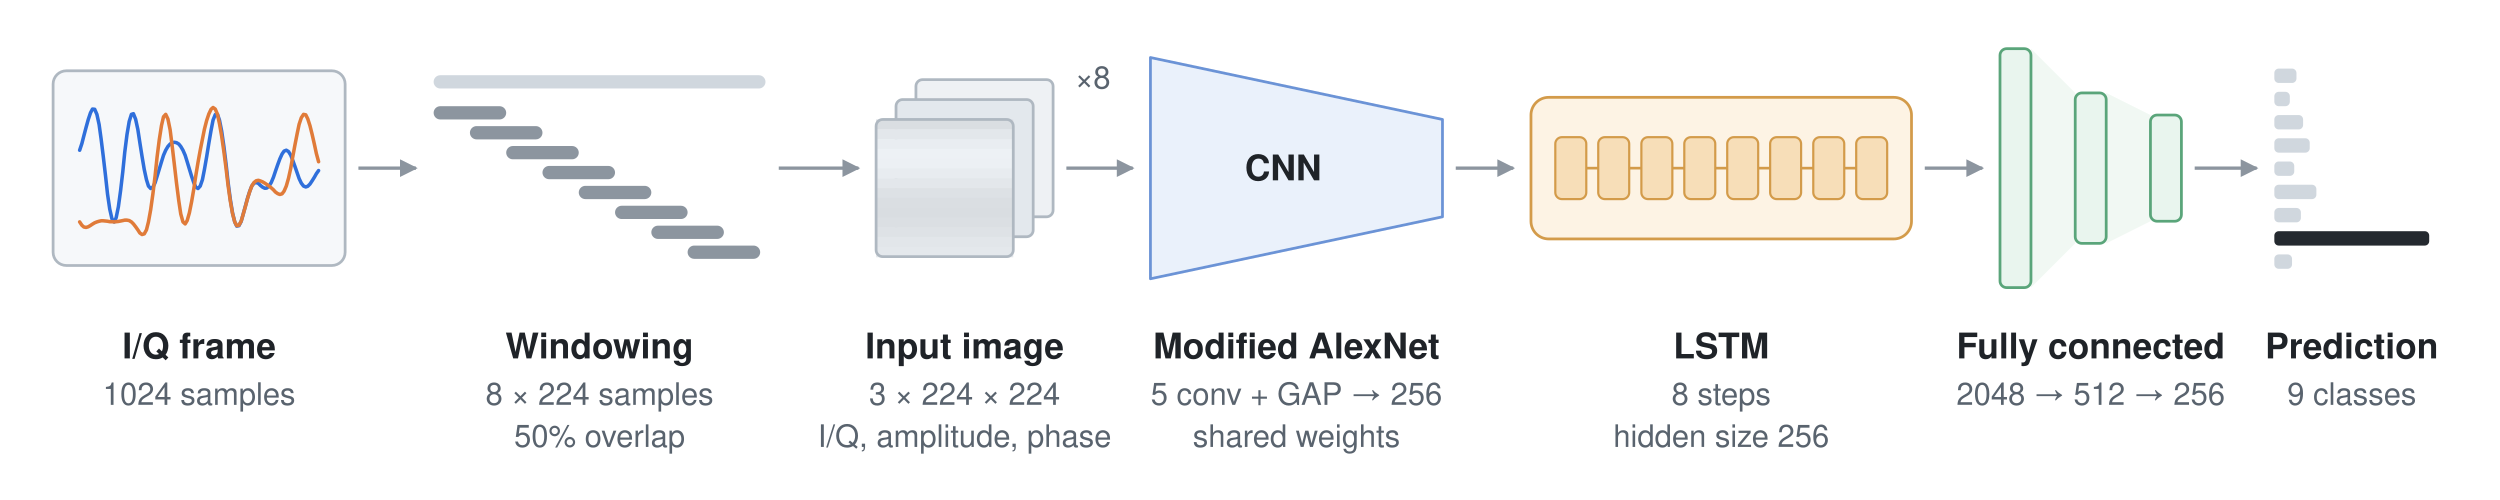
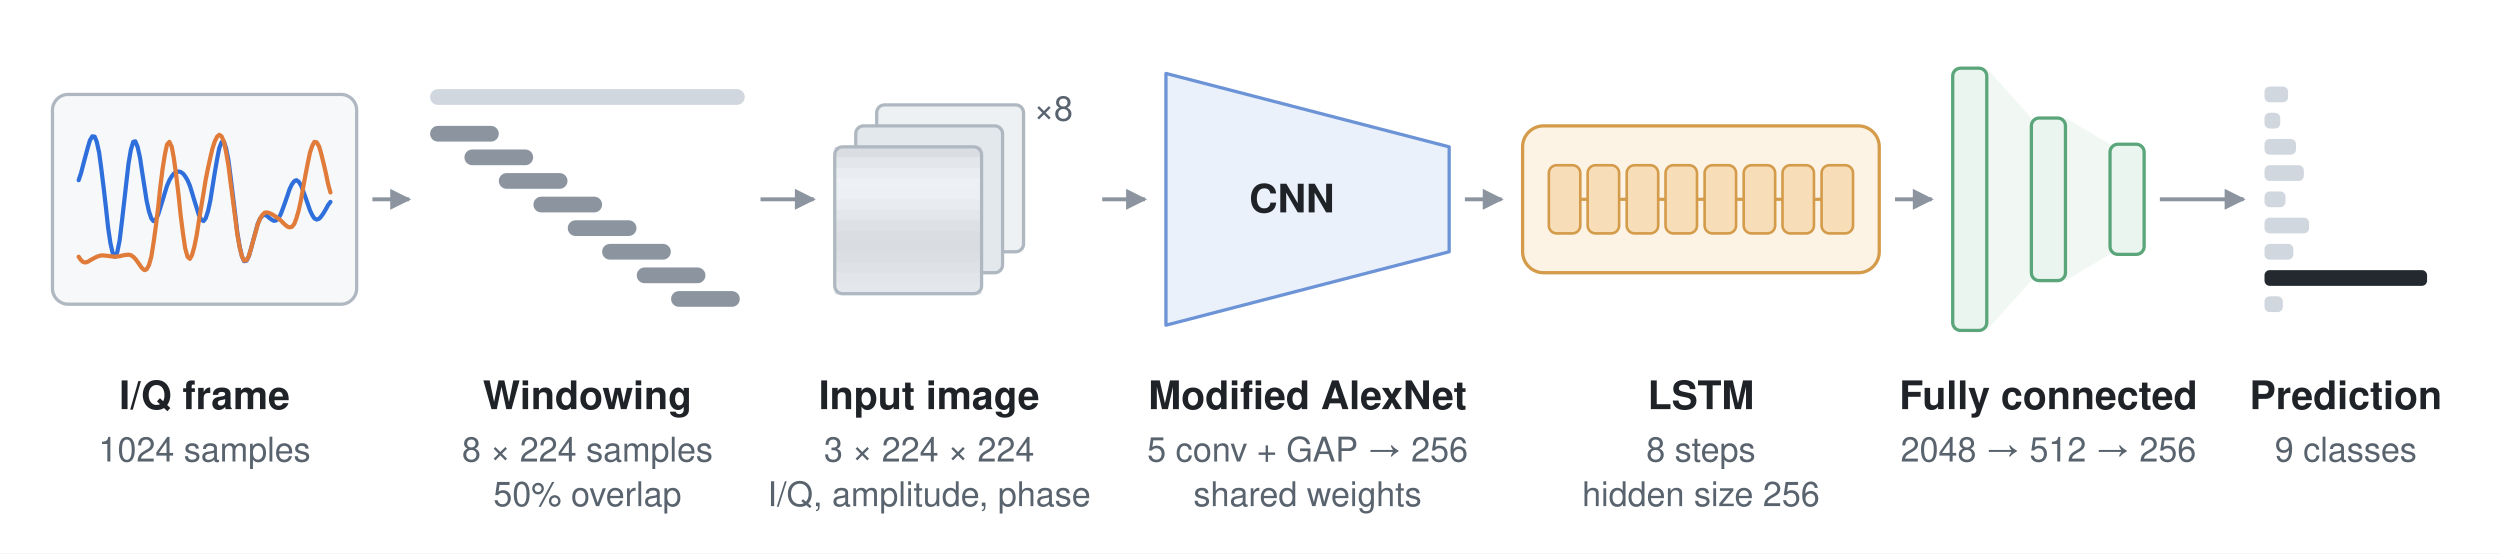
- <svg xmlns="http://www.w3.org/2000/svg" width="1130" height="226" viewBox="0 64 1130 226" role="img" aria-labelledby="title">
+ <svg xmlns="http://www.w3.org/2000/svg" width="953.3" height="211" viewBox="0 0 953.3 211" role="img" aria-labelledby="title">
  <defs>
    <marker id="arrow" viewBox="0 0 10 10" refX="9" refY="5" markerWidth="8" markerHeight="8" markerUnits="userSpaceOnUse" orient="auto">
      <path d="M0,0 L10,5 L0,10 z" fill="#8c959f" />
    </marker>
    <style>
text { font-family: "Helvetica Neue", Helvetica, Arial, sans-serif; text-anchor: middle; }
- .t { font-size: 16px; font-weight: 600; fill: #1f2328; }
- .d { font-size: 14px; fill: #59636e; }
+ .t { font-size: 15px; font-weight: 600; fill: #1f2328; }
+ .d { font-size: 13px; fill: #59636e; }
</style>
  </defs>
-   <rect x="0" y="64" width="1130" height="226" fill="#fff" />
-   <rect x="24" y="96" width="132" height="88" rx="6" fill="#f6f8fa" stroke="#afb8c1" stroke-width="1.25" />
-   <polyline points="36,131.9 37,128.9 37.9,125.4 38.9,121.6 39.9,118 40.9,115 41.8,113.3 42.8,113.4 43.8,115.7 44.8,120.3 45.7,126.8 46.7,134.9 47.7,143.5 48.6,151.7 49.6,158.5 50.6,162.9 51.6,164.3 52.5,162.4 53.5,157.5 54.5,150.2 55.5,141.6 56.4,132.7 57.4,124.8 58.4,118.9 59.4,115.7 60.3,115.4 61.3,117.9 62.3,122.5 63.2,128.4 64.2,134.7 65.2,140.6 66.2,145.2 67.1,148.1 68.1,149.2 69.1,148.6 70.1,146.6 71,143.7 72,140.4 73,137.1 73.9,134.2 74.9,131.9 75.9,130.2 76.9,129.1 77.8,128.5 78.8,128.3 79.8,128.5 80.8,129.1 81.7,130.2 82.7,131.9 83.7,134.2 84.6,137.1 85.6,140.4 86.6,143.7 87.6,146.6 88.5,148.6 89.5,149.2 90.5,148.1 91.5,145.2 92.4,140.6 93.4,134.9 94.4,128.7 95.4,122.9 96.3,118.3 97.3,115.8 98.3,115.7 99.2,118.3 100.2,123.3 101.2,130.2 102.2,138.3 103.1,146.5 104.1,154.1 105.1,160.2 106.1,164.3 107,166.2 108,166 109,164.1 109.9,160.9 110.9,157.2 111.9,153.5 112.9,150.4 113.8,148.1 114.8,146.8 115.8,146.5 116.8,146.9 117.7,147.8 118.7,148.6 119.7,149.1 120.6,149 121.6,148.1 122.6,146.5 123.6,144.1 124.5,141.4 125.5,138.5 126.5,135.8 127.5,133.6 128.4,132.3 129.4,131.9 130.4,132.5 131.4,134.1 132.3,136.4 133.3,139.2 134.3,142.1 135.2,144.7 136.2,146.8 137.2,148.1 138.2,148.5 139.1,148.2 140.1,147.2 141.1,145.7 142.1,144.1 143,142.5 144,141.1" fill="none" stroke="#2f6fdb" stroke-width="1.6" stroke-linejoin="round" stroke-linecap="round" />
-   <polyline points="36,164.3 37,165.8 37.9,166.6 38.9,166.8 39.9,166.5 40.9,165.9 41.8,165.3 42.8,164.7 43.8,164.3 44.8,164 45.7,163.8 46.7,163.8 47.7,163.9 48.6,164 49.6,164.2 50.6,164.2 51.6,164.3 52.5,164.2 53.5,164.1 54.5,163.9 55.5,163.7 56.4,163.5 57.4,163.5 58.4,163.7 59.4,164.3 60.3,165.2 61.3,166.5 62.3,167.9 63.2,169.3 64.2,170 65.2,169.7 66.2,167.9 67.1,164.3 68.1,158.8 69.1,151.7 70.1,143.5 71,135 72,127.1 73,120.7 73.9,116.8 74.9,115.7 75.9,117.8 76.9,122.7 77.8,129.8 78.8,138.3 79.8,146.9 80.8,154.7 81.7,160.7 82.7,164.3 83.7,165.2 84.6,163.7 85.6,160.2 86.6,155.2 87.6,149.4 88.5,143.4 89.5,137.4 90.5,131.9 91.5,126.9 92.4,122.4 93.4,118.5 94.4,115.5 95.4,113.4 96.3,112.6 97.3,113.3 98.3,115.7 99.2,119.9 100.2,125.6 101.2,132.6 102.2,140.3 103.1,147.9 104.1,154.9 105.1,160.5 106.1,164.3 107,166 108,165.8 109,164 109.9,160.9 110.9,157.4 111.9,153.7 112.9,150.5 113.8,148.1 114.8,146.5 115.8,145.7 116.8,145.5 117.7,145.8 118.7,146.2 119.7,146.8 120.6,147.4 121.6,148.1 122.6,148.9 123.6,149.8 124.5,150.8 125.5,151.5 126.5,151.9 127.5,151.6 128.4,150.4 129.4,148.1 130.4,144.6 131.4,140.1 132.3,135 133.3,129.6 134.3,124.5 135.2,120.2 136.2,117.2 137.2,115.7 138.2,115.9 139.1,117.7 140.1,120.8 141.1,124.8 142.1,129.2 143,133.4 144,137.1" fill="none" stroke="#e07b39" stroke-width="1.6" stroke-linejoin="round" stroke-linecap="round" />
-   <text x="90" y="226" class="t">I/Q frame</text>
-   <text x="90" y="247" class="d">1024 samples</text>
-   <line x1="162" y1="140" x2="188" y2="140" stroke="#8c959f" stroke-width="1.5" marker-end="url(#arrow)" />
-   <rect x="196" y="98" width="150" height="6" rx="3" fill="#d0d7de" />
-   <rect x="196" y="112" width="32.8" height="6" rx="3" fill="#8c959f" />
-   <rect x="212.4" y="121" width="32.8" height="6" rx="3" fill="#8c959f" />
-   <rect x="228.8" y="130" width="32.8" height="6" rx="3" fill="#8c959f" />
-   <rect x="245.2" y="139" width="32.8" height="6" rx="3" fill="#8c959f" />
-   <rect x="261.6" y="148" width="32.8" height="6" rx="3" fill="#8c959f" />
-   <rect x="278" y="157" width="32.8" height="6" rx="3" fill="#8c959f" />
-   <rect x="294.4" y="166" width="32.8" height="6" rx="3" fill="#8c959f" />
-   <rect x="310.8" y="175" width="32.8" height="6" rx="3" fill="#8c959f" />
-   <text x="271" y="226" class="t">Windowing</text>
-   <text x="271" y="247" class="d">8 × 224 samples</text>
-   <text x="271" y="266" class="d">50% overlap</text>
-   <line x1="352" y1="140" x2="388" y2="140" stroke="#8c959f" stroke-width="1.5" marker-end="url(#arrow)" />
-   <rect x="414" y="100" width="62" height="62" rx="3" fill="#eef1f4" stroke="#afb8c1" stroke-width="1.25" />
-   <rect x="405" y="109" width="62" height="62" rx="3" fill="#e3e8ed" stroke="#afb8c1" stroke-width="1.25" />
-   <rect x="396" y="118" width="62" height="4.7" fill="#dadee2" />
-   <rect x="396" y="122.4" width="62" height="4.7" fill="#e3e7eb" />
-   <rect x="396" y="126.9" width="62" height="4.7" fill="#e9edf1" />
-   <rect x="396" y="131.3" width="62" height="4.7" fill="#edf1f5" />
-   <rect x="396" y="135.7" width="62" height="4.7" fill="#ecf0f4" />
-   <rect x="396" y="140.1" width="62" height="4.7" fill="#e8ecf0" />
-   <rect x="396" y="144.6" width="62" height="4.7" fill="#e3e7eb" />
-   <rect x="396" y="149" width="62" height="4.7" fill="#dde1e5" />
-   <rect x="396" y="153.4" width="62" height="4.7" fill="#dadee2" />
-   <rect x="396" y="157.9" width="62" height="4.7" fill="#d9dde1" />
-   <rect x="396" y="162.3" width="62" height="4.7" fill="#dbdfe3" />
-   <rect x="396" y="166.7" width="62" height="4.7" fill="#dee2e6" />
-   <rect x="396" y="171.1" width="62" height="4.7" fill="#e2e6ea" />
-   <rect x="396" y="175.6" width="62" height="4.7" fill="#e4e8ec" />
-   <rect x="396" y="118" width="62" height="62" rx="3" fill="none" stroke="#afb8c1" stroke-width="1.25" />
-   <text x="486" y="104" class="d" style="text-anchor: start">×8</text>
-   <text x="436" y="226" class="t">Input image</text>
-   <text x="436" y="247" class="d">3 × 224 × 224</text>
-   <text x="436" y="266" class="d">I/Q, amplitude, phase</text>
-   <line x1="482" y1="140" x2="512" y2="140" stroke="#8c959f" stroke-width="1.5" marker-end="url(#arrow)" />
-   <polygon points="520,90 652,118 652,162 520,190" fill="#eaf1fb" stroke="#6b93d6" stroke-width="1.25" stroke-linejoin="round" />
-   <text x="580" y="145.5" class="t" fill="#2f5fa8">CNN</text>
-   <text x="586" y="226" class="t">Modified AlexNet</text>
-   <text x="586" y="247" class="d">5 conv + GAP → 256</text>
-   <text x="586" y="266" class="d">shared weights</text>
-   <line x1="658" y1="140" x2="684" y2="140" stroke="#8c959f" stroke-width="1.5" marker-end="url(#arrow)" />
-   <rect x="692" y="108" width="172" height="64" rx="8" fill="#fdf3e4" stroke="#d39b4a" stroke-width="1.25" />
-   <rect x="703" y="126" width="14" height="28" rx="3" fill="#f7deb8" stroke="#d39b4a" stroke-width="1" />
-   <line x1="717" y1="140" x2="722.4" y2="140" stroke="#d39b4a" stroke-width="1.2" />
-   <rect x="722.4" y="126" width="14" height="28" rx="3" fill="#f7deb8" stroke="#d39b4a" stroke-width="1" />
-   <line x1="736.4" y1="140" x2="741.9" y2="140" stroke="#d39b4a" stroke-width="1.2" />
-   <rect x="741.9" y="126" width="14" height="28" rx="3" fill="#f7deb8" stroke="#d39b4a" stroke-width="1" />
-   <line x1="755.9" y1="140" x2="761.3" y2="140" stroke="#d39b4a" stroke-width="1.2" />
-   <rect x="761.3" y="126" width="14" height="28" rx="3" fill="#f7deb8" stroke="#d39b4a" stroke-width="1" />
-   <line x1="775.3" y1="140" x2="780.7" y2="140" stroke="#d39b4a" stroke-width="1.2" />
-   <rect x="780.7" y="126" width="14" height="28" rx="3" fill="#f7deb8" stroke="#d39b4a" stroke-width="1" />
-   <line x1="794.7" y1="140" x2="800.1" y2="140" stroke="#d39b4a" stroke-width="1.2" />
-   <rect x="800.1" y="126" width="14" height="28" rx="3" fill="#f7deb8" stroke="#d39b4a" stroke-width="1" />
-   <line x1="814.1" y1="140" x2="819.6" y2="140" stroke="#d39b4a" stroke-width="1.2" />
-   <rect x="819.6" y="126" width="14" height="28" rx="3" fill="#f7deb8" stroke="#d39b4a" stroke-width="1" />
-   <line x1="833.6" y1="140" x2="839" y2="140" stroke="#d39b4a" stroke-width="1.2" />
-   <rect x="839" y="126" width="14" height="28" rx="3" fill="#f7deb8" stroke="#d39b4a" stroke-width="1" />
-   <text x="778" y="226" class="t">LSTM</text>
-   <text x="778" y="247" class="d">8 steps</text>
-   <text x="778" y="266" class="d">hidden size 256</text>
-   <line x1="870" y1="140" x2="896" y2="140" stroke="#8c959f" stroke-width="1.5" marker-end="url(#arrow)" />
-   <polygon points="918,86 938,106 938,174 918,194" fill="#f1f8f3" />
-   <polygon points="952,106 972,116 972,164 952,174" fill="#f1f8f3" />
-   <rect x="904" y="86" width="14" height="108" rx="3" fill="#e9f5ee" stroke="#5aa57a" stroke-width="1.25" />
-   <rect x="938" y="106" width="14" height="68" rx="3" fill="#e9f5ee" stroke="#5aa57a" stroke-width="1.25" />
-   <rect x="972" y="116" width="14" height="48" rx="3" fill="#e9f5ee" stroke="#5aa57a" stroke-width="1.25" />
-   <text x="945" y="226" class="t">Fully connected</text>
-   <text x="945" y="247" class="d">2048 → 512 → 256</text>
-   <line x1="992" y1="140" x2="1020" y2="140" stroke="#8c959f" stroke-width="1.5" marker-end="url(#arrow)" />
-   <rect x="1028" y="95" width="10" height="6.5" rx="2" fill="#d0d7de" />
-   <rect x="1028" y="105.5" width="7" height="6.5" rx="2" fill="#d0d7de" />
-   <rect x="1028" y="116" width="13" height="6.5" rx="2" fill="#d0d7de" />
-   <rect x="1028" y="126.5" width="16" height="6.5" rx="2" fill="#d0d7de" />
-   <rect x="1028" y="137" width="9" height="6.5" rx="2" fill="#d0d7de" />
-   <rect x="1028" y="147.5" width="19" height="6.5" rx="2" fill="#d0d7de" />
-   <rect x="1028" y="158" width="12" height="6.5" rx="2" fill="#d0d7de" />
-   <rect x="1028" y="168.5" width="70" height="6.5" rx="2" fill="#24292f" />
-   <rect x="1028" y="179" width="8" height="6.5" rx="2" fill="#d0d7de" />
-   <text x="1063" y="226" class="t">Prediction</text>
-   <text x="1063" y="247" class="d">9 classes</text>
+   <rect x="0" y="0" width="953.3" height="211" fill="#fff" />
+   <rect x="20" y="36" width="116" height="80" rx="6" fill="#f6f8fa" stroke="#afb8c1" stroke-width="1.25" />
+   <polyline points="30,68.7 30.9,66 31.7,62.9 32.6,59.5 33.5,56.2 34.3,53.5 35.2,52 36.1,52.1 36.9,54.1 37.8,58.2 38.6,64.1 39.5,71.4 40.4,79.2 41.2,86.6 42.1,92.7 43,96.6 43.8,97.9 44.7,96.2 45.6,91.8 46.4,85.2 47.3,77.4 48.2,69.4 49,62.4 49.9,57.1 50.8,54.1 51.6,53.9 52.5,56.1 53.4,60.2 54.2,65.6 55.1,71.3 55.9,76.5 56.8,80.6 57.7,83.3 58.5,84.3 59.4,83.7 60.3,81.9 61.1,79.3 62,76.4 62.9,73.4 63.7,70.8 64.6,68.7 65.5,67.2 66.3,66.2 67.2,65.6 68.1,65.4 68.9,65.6 69.8,66.2 70.6,67.2 71.5,68.7 72.4,70.8 73.2,73.4 74.1,76.4 75,79.3 75.8,81.9 76.7,83.7 77.6,84.3 78.4,83.3 79.3,80.6 80.2,76.5 81,71.4 81.9,65.8 82.8,60.6 83.6,56.5 84.5,54.2 85.4,54.1 86.2,56.5 87.1,61 87.9,67.2 88.8,74.5 89.7,81.9 90.5,88.7 91.4,94.1 92.3,97.9 93.1,99.6 94,99.4 94.9,97.7 95.7,94.9 96.6,91.5 97.5,88.2 98.3,85.3 99.2,83.3 100.1,82.2 100.9,81.9 101.8,82.3 102.6,83 103.5,83.7 104.4,84.2 105.2,84.1 106.1,83.3 107,81.8 107.8,79.7 108.7,77.2 109.6,74.6 110.4,72.2 111.3,70.3 112.2,69.1 113,68.7 113.9,69.3 114.8,70.7 115.6,72.8 116.5,75.3 117.4,77.9 118.2,80.2 119.1,82.1 119.9,83.3 120.8,83.7 121.7,83.4 122.5,82.5 123.4,81.2 124.3,79.7 125.1,78.2 126,77" fill="none" stroke="#2f6fdb" stroke-width="1.6" stroke-linejoin="round" stroke-linecap="round" />
+   <polyline points="30,97.9 30.9,99.2 31.7,99.9 32.6,100.1 33.5,99.8 34.3,99.3 35.2,98.8 36.1,98.3 36.9,97.9 37.8,97.6 38.6,97.4 39.5,97.4 40.4,97.5 41.2,97.6 42.1,97.7 43,97.8 43.8,97.9 44.7,97.8 45.6,97.7 46.4,97.5 47.3,97.3 48.2,97.2 49,97.1 49.9,97.3 50.8,97.9 51.6,98.7 52.5,99.9 53.4,101.2 54.2,102.3 55.1,103 55.9,102.7 56.8,101.1 57.7,97.9 58.5,92.9 59.4,86.5 60.3,79.2 61.1,71.5 62,64.4 62.9,58.7 63.7,55.1 64.6,54.1 65.5,56 66.3,60.4 67.2,66.9 68.1,74.5 68.9,82.2 69.8,89.2 70.6,94.6 71.5,97.9 72.4,98.7 73.2,97.3 74.1,94.1 75,89.7 75.8,84.5 76.7,79 77.6,73.7 78.4,68.7 79.3,64.2 80.2,60.1 81,56.7 81.9,53.9 82.8,52.1 83.6,51.4 84.5,52 85.4,54.1 86.2,57.9 87.1,63.1 87.9,69.4 88.8,76.2 89.7,83.1 90.5,89.4 91.4,94.4 92.3,97.9 93.1,99.4 94,99.2 94.9,97.6 95.7,94.9 96.6,91.6 97.5,88.4 98.3,85.5 99.2,83.3 100.1,81.9 100.9,81.1 101.8,81 102.6,81.2 103.5,81.6 104.4,82.1 105.2,82.7 106.1,83.3 107,84 107.8,84.8 108.7,85.7 109.6,86.4 110.4,86.7 111.3,86.5 112.2,85.4 113,83.3 113.9,80.2 114.8,76.1 115.6,71.5 116.5,66.6 117.4,62 118.2,58.2 119.1,55.5 119.9,54.1 120.8,54.3 121.7,55.9 122.5,58.7 123.4,62.3 124.3,66.2 125.1,70.1 126,73.4" fill="none" stroke="#e07b39" stroke-width="1.6" stroke-linejoin="round" stroke-linecap="round" />
+   <text x="78" y="156" class="t">I/Q frame</text>
+   <text x="78" y="176" class="d">1024 samples</text>
+   <line x1="142" y1="76" x2="156" y2="76" stroke="#8c959f" stroke-width="1.5" marker-end="url(#arrow)" />
+   <rect x="164" y="34" width="120" height="6" rx="3" fill="#d0d7de" />
+   <rect x="164" y="48" width="26.2" height="6" rx="3" fill="#8c959f" />
+   <rect x="177.1" y="57" width="26.2" height="6" rx="3" fill="#8c959f" />
+   <rect x="190.2" y="66" width="26.2" height="6" rx="3" fill="#8c959f" />
+   <rect x="203.4" y="75" width="26.2" height="6" rx="3" fill="#8c959f" />
+   <rect x="216.5" y="84" width="26.2" height="6" rx="3" fill="#8c959f" />
+   <rect x="229.6" y="93" width="26.2" height="6" rx="3" fill="#8c959f" />
+   <rect x="242.8" y="102" width="26.2" height="6" rx="3" fill="#8c959f" />
+   <rect x="255.9" y="111" width="26.2" height="6" rx="3" fill="#8c959f" />
+   <text x="224" y="156" class="t">Windowing</text>
+   <text x="224" y="176" class="d">8 × 224 samples</text>
+   <text x="224" y="193" class="d">50% overlap</text>
+   <line x1="290" y1="76" x2="310.3" y2="76" stroke="#8c959f" stroke-width="1.5" marker-end="url(#arrow)" />
+   <rect x="334.3" y="40" width="56" height="56" rx="3" fill="#eef1f4" stroke="#afb8c1" stroke-width="1.25" />
+   <rect x="326.3" y="48" width="56" height="56" rx="3" fill="#e3e8ed" stroke="#afb8c1" stroke-width="1.25" />
+   <rect x="318.3" y="56" width="56" height="4.3" fill="#dadee2" />
+   <rect x="318.3" y="60" width="56" height="4.3" fill="#e3e7eb" />
+   <rect x="318.3" y="64" width="56" height="4.3" fill="#e9edf1" />
+   <rect x="318.3" y="68" width="56" height="4.3" fill="#edf1f5" />
+   <rect x="318.3" y="72" width="56" height="4.3" fill="#ecf0f4" />
+   <rect x="318.3" y="76" width="56" height="4.3" fill="#e8ecf0" />
+   <rect x="318.3" y="80" width="56" height="4.3" fill="#e3e7eb" />
+   <rect x="318.3" y="84" width="56" height="4.3" fill="#dde1e5" />
+   <rect x="318.3" y="88" width="56" height="4.3" fill="#dadee2" />
+   <rect x="318.3" y="92" width="56" height="4.3" fill="#d9dde1" />
+   <rect x="318.3" y="96" width="56" height="4.3" fill="#dbdfe3" />
+   <rect x="318.3" y="100" width="56" height="4.3" fill="#dee2e6" />
+   <rect x="318.3" y="104" width="56" height="4.3" fill="#e2e6ea" />
+   <rect x="318.3" y="108" width="56" height="4.3" fill="#e4e8ec" />
+   <rect x="318.3" y="56" width="56" height="56" rx="3" fill="none" stroke="#afb8c1" stroke-width="1.25" />
+   <text x="394.3" y="46" class="d" style="text-anchor: start">×8</text>
+   <text x="354.3" y="156" class="t">Input image</text>
+   <text x="354.3" y="176" class="d">3 × 224 × 224</text>
+   <text x="354.3" y="193" class="d">I/Q, amplitude, phase</text>
+   <line x1="420.3" y1="76" x2="436.6" y2="76" stroke="#8c959f" stroke-width="1.5" marker-end="url(#arrow)" />
+   <polygon points="444.6,28 552.6,56 552.6,96 444.6,124" fill="#eaf1fb" stroke="#6b93d6" stroke-width="1.25" stroke-linejoin="round" />
+   <text x="492.6" y="81" class="t" fill="#2f5fa8">CNN</text>
+   <text x="498.6" y="156" class="t">Modified AlexNet</text>
+   <text x="498.6" y="176" class="d">5 conv + GAP → 256</text>
+   <text x="498.6" y="193" class="d">shared weights</text>
+   <line x1="558.6" y1="76" x2="572.6" y2="76" stroke="#8c959f" stroke-width="1.5" marker-end="url(#arrow)" />
+   <rect x="580.6" y="48" width="136" height="56" rx="8" fill="#fdf3e4" stroke="#d39b4a" stroke-width="1.25" />
+   <rect x="590.6" y="63" width="12" height="26" rx="3" fill="#f7deb8" stroke="#d39b4a" stroke-width="1" />
+   <line x1="602.6" y1="76" x2="605.4" y2="76" stroke="#d39b4a" stroke-width="1.2" />
+   <rect x="605.4" y="63" width="12" height="26" rx="3" fill="#f7deb8" stroke="#d39b4a" stroke-width="1" />
+   <line x1="617.4" y1="76" x2="620.3" y2="76" stroke="#d39b4a" stroke-width="1.2" />
+   <rect x="620.3" y="63" width="12" height="26" rx="3" fill="#f7deb8" stroke="#d39b4a" stroke-width="1" />
+   <line x1="632.3" y1="76" x2="635.1" y2="76" stroke="#d39b4a" stroke-width="1.2" />
+   <rect x="635.1" y="63" width="12" height="26" rx="3" fill="#f7deb8" stroke="#d39b4a" stroke-width="1" />
+   <line x1="647.1" y1="76" x2="650" y2="76" stroke="#d39b4a" stroke-width="1.2" />
+   <rect x="650" y="63" width="12" height="26" rx="3" fill="#f7deb8" stroke="#d39b4a" stroke-width="1" />
+   <line x1="662" y1="76" x2="664.9" y2="76" stroke="#d39b4a" stroke-width="1.2" />
+   <rect x="664.9" y="63" width="12" height="26" rx="3" fill="#f7deb8" stroke="#d39b4a" stroke-width="1" />
+   <line x1="676.9" y1="76" x2="679.7" y2="76" stroke="#d39b4a" stroke-width="1.2" />
+   <rect x="679.7" y="63" width="12" height="26" rx="3" fill="#f7deb8" stroke="#d39b4a" stroke-width="1" />
+   <line x1="691.7" y1="76" x2="694.6" y2="76" stroke="#d39b4a" stroke-width="1.2" />
+   <rect x="694.6" y="63" width="12" height="26" rx="3" fill="#f7deb8" stroke="#d39b4a" stroke-width="1" />
+   <text x="648.6" y="156" class="t">LSTM</text>
+   <text x="648.6" y="176" class="d">8 steps</text>
+   <text x="648.6" y="193" class="d">hidden size 256</text>
+   <line x1="722.6" y1="76" x2="736.6" y2="76" stroke="#8c959f" stroke-width="1.5" marker-end="url(#arrow)" />
+   <polygon points="757.6,26 774.6,45 774.6,107 757.6,126" fill="#f1f8f3" />
+   <polygon points="787.6,45 804.6,55 804.6,97 787.6,107" fill="#f1f8f3" />
+   <rect x="744.6" y="26" width="13" height="100" rx="3" fill="#e9f5ee" stroke="#5aa57a" stroke-width="1.25" />
+   <rect x="774.6" y="45" width="13" height="62" rx="3" fill="#e9f5ee" stroke="#5aa57a" stroke-width="1.25" />
+   <rect x="804.6" y="55" width="13" height="42" rx="3" fill="#e9f5ee" stroke="#5aa57a" stroke-width="1.25" />
+   <text x="781.1" y="156" class="t">Fully connected</text>
+   <text x="781.1" y="176" class="d">2048 → 512 → 256</text>
+   <line x1="823.6" y1="76" x2="855.5" y2="76" stroke="#8c959f" stroke-width="1.5" marker-end="url(#arrow)" />
+   <rect x="863.5" y="33" width="9" height="6" rx="2" fill="#d0d7de" />
+   <rect x="863.5" y="43" width="6" height="6" rx="2" fill="#d0d7de" />
+   <rect x="863.5" y="53" width="12" height="6" rx="2" fill="#d0d7de" />
+   <rect x="863.5" y="63" width="15" height="6" rx="2" fill="#d0d7de" />
+   <rect x="863.5" y="73" width="8" height="6" rx="2" fill="#d0d7de" />
+   <rect x="863.5" y="83" width="17" height="6" rx="2" fill="#d0d7de" />
+   <rect x="863.5" y="93" width="11" height="6" rx="2" fill="#d0d7de" />
+   <rect x="863.5" y="103" width="62" height="6" rx="2" fill="#24292f" />
+   <rect x="863.5" y="113" width="7" height="6" rx="2" fill="#d0d7de" />
+   <text x="894.5" y="156" class="t">Prediction</text>
+   <text x="894.5" y="176" class="d">9 classes</text>
</svg>
